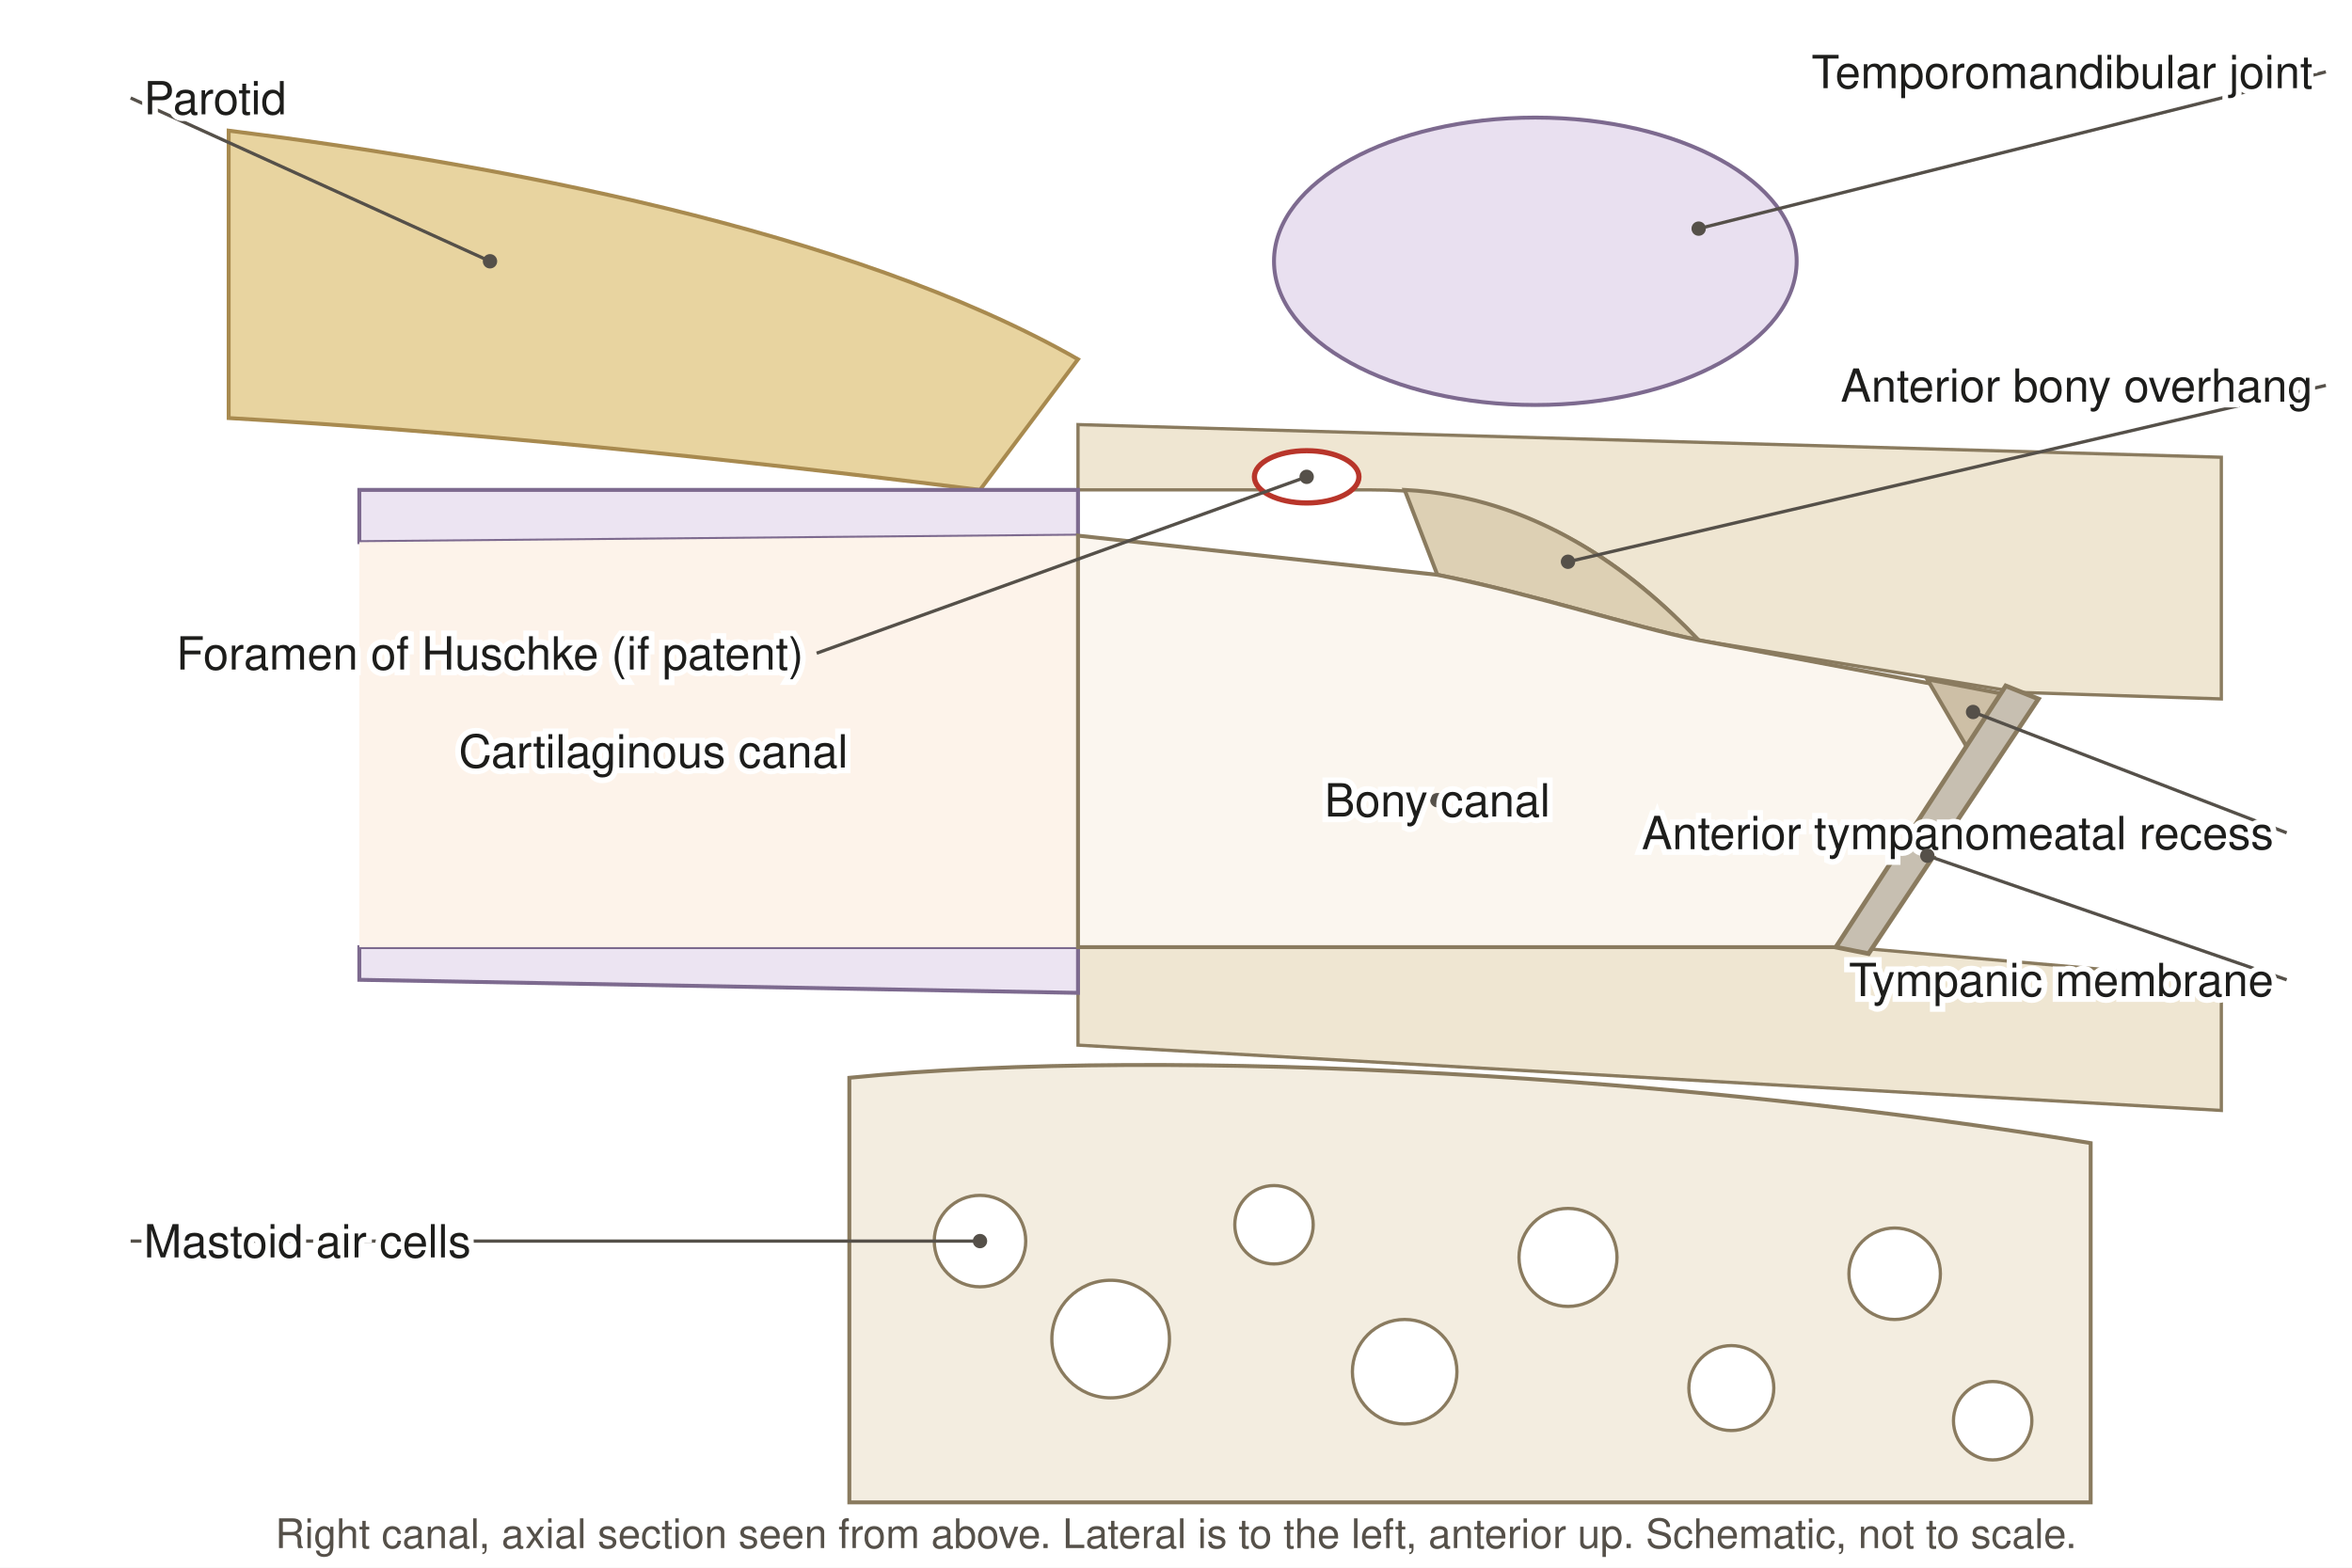
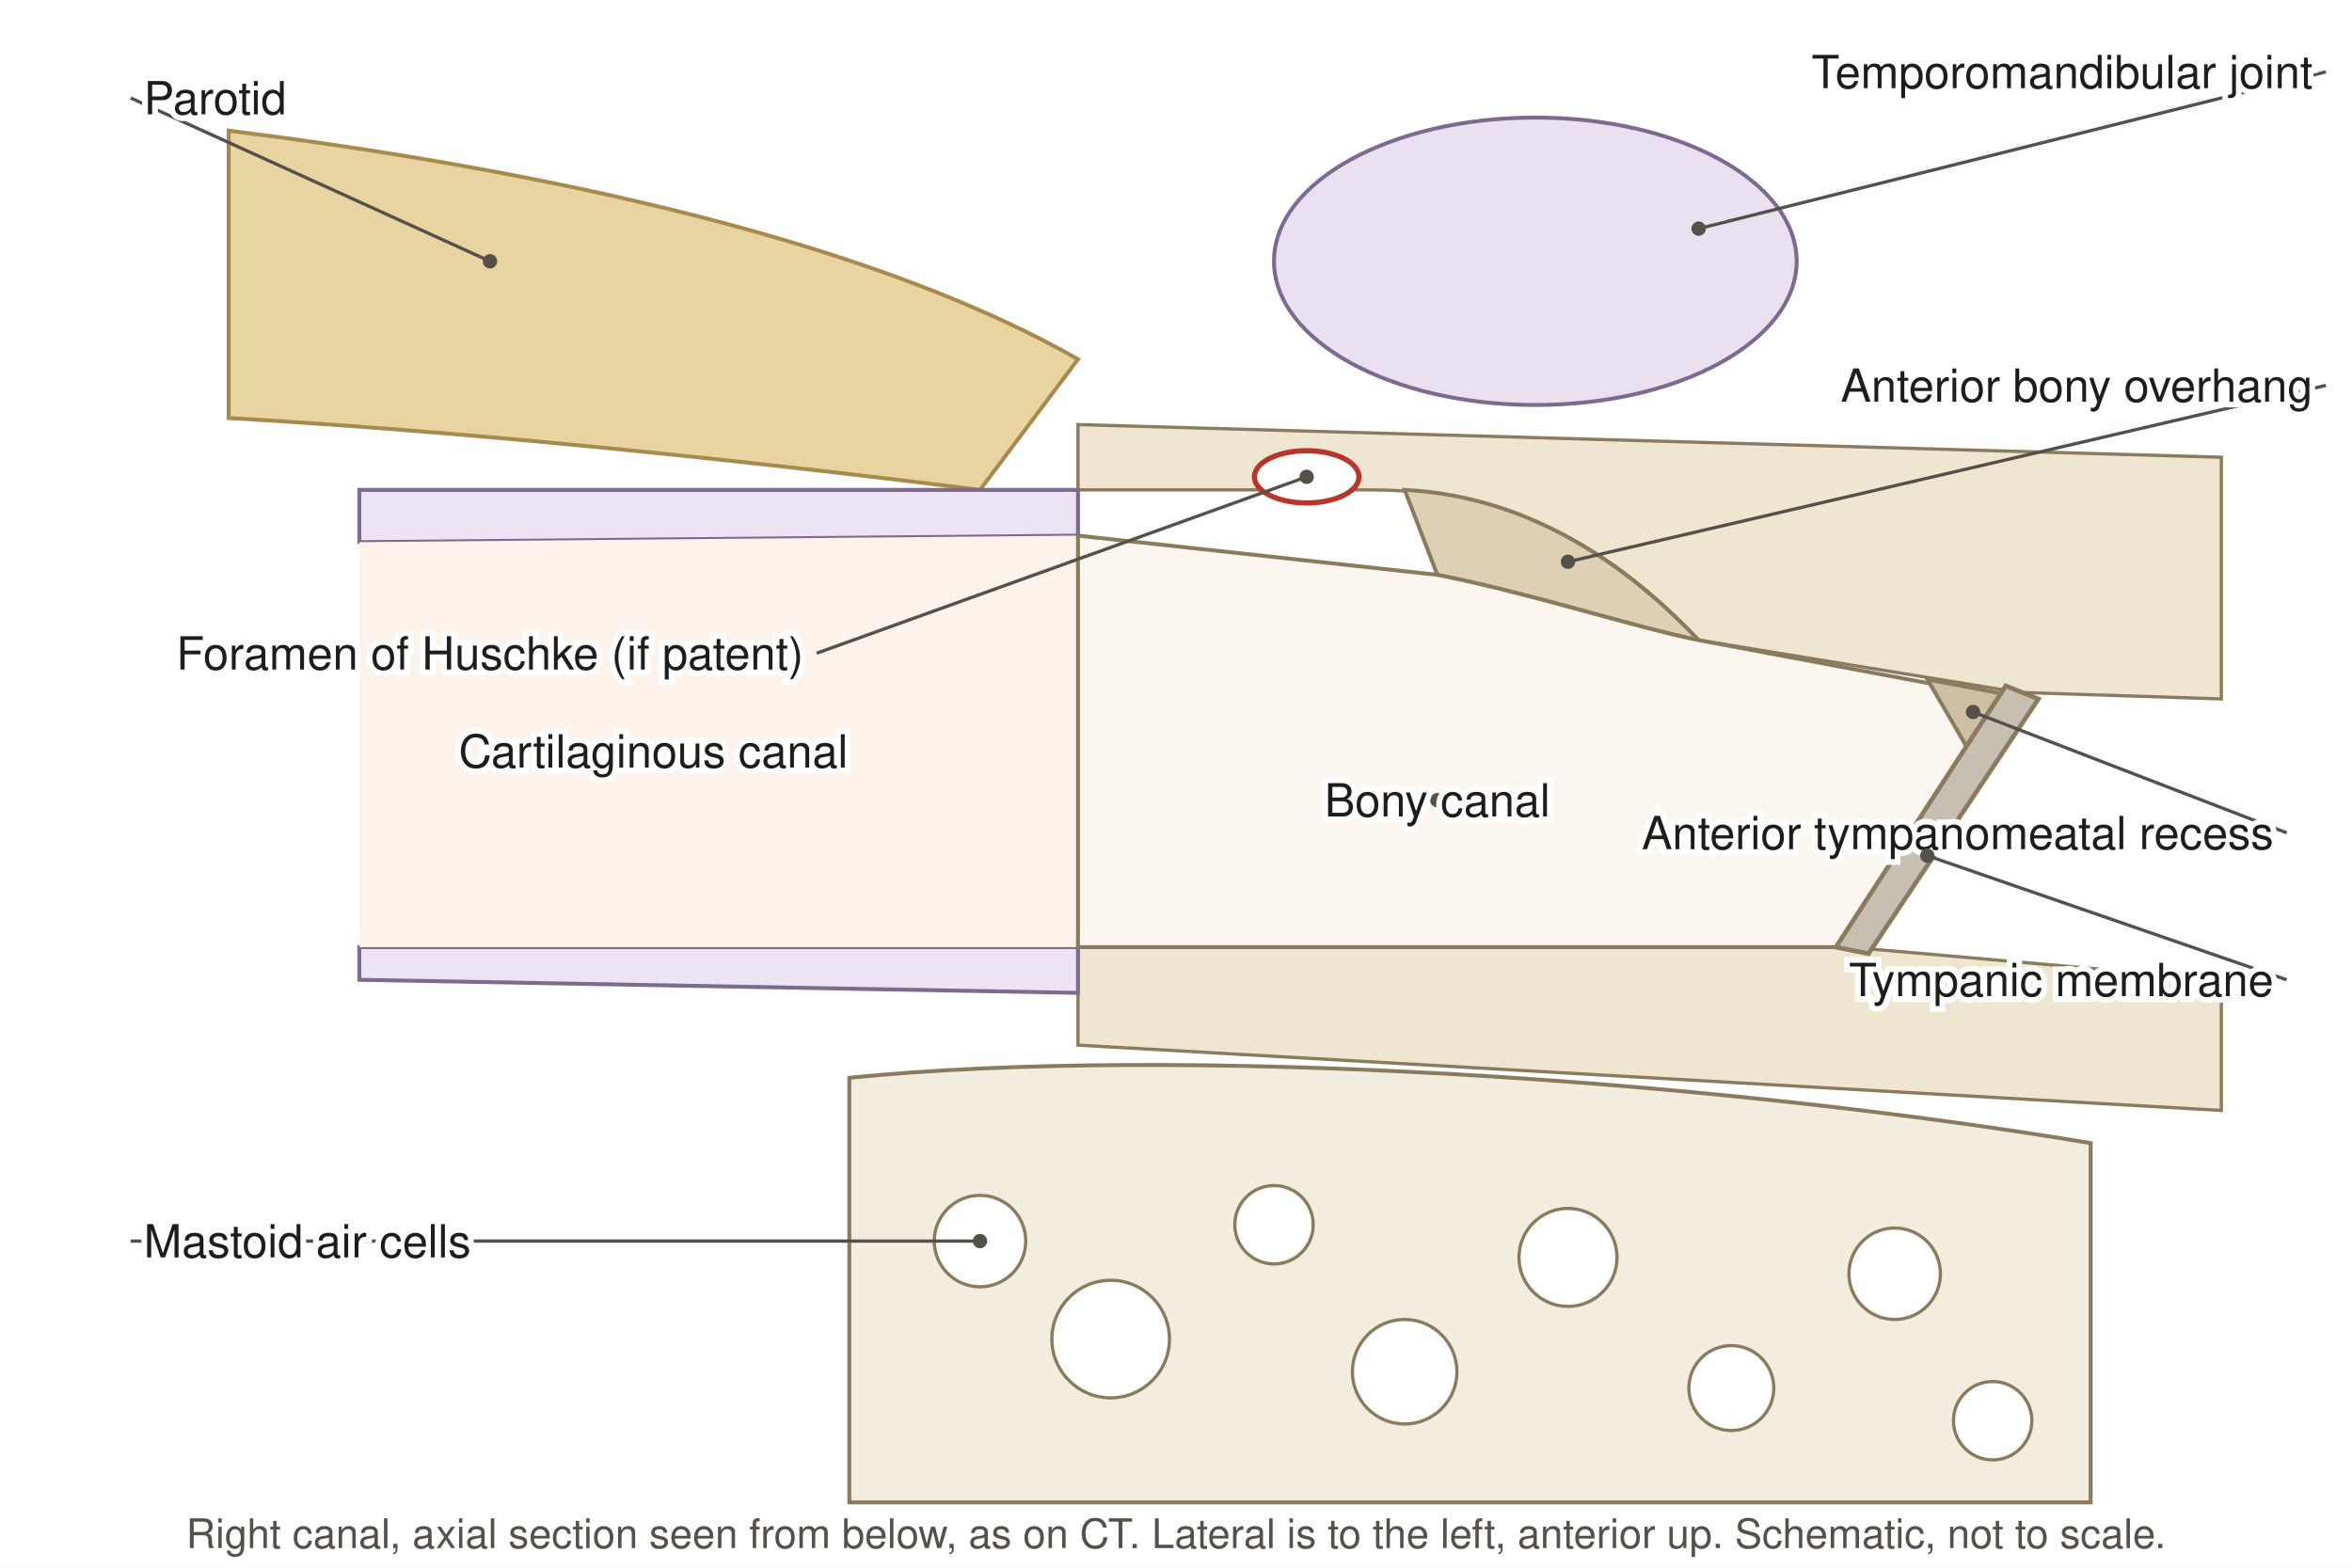
<svg xmlns="http://www.w3.org/2000/svg" viewBox="0 0 720 480" width="720" height="480" font-family="Helvetica, Arial, sans-serif" font-size="15" fill="#1d1d1b">
  <rect width="720" height="480" fill="#ffffff" />
  <g data-g="tmj" fill="#e9e0f0" stroke="#7d6a8f" stroke-width="1.2">
    <ellipse cx="470" cy="80" rx="80" ry="44" />
  </g>
  <g data-g="parotid" fill="#e8d4a0" stroke="#a88a4f" stroke-width="1.2">
    <path d="M 70 40 C 150 50 260 70 330 110 L 300 150 C 220 140 140 132 70 128 Z" />
  </g>
  <g data-g="mastoidcells" fill="#f3ede0" stroke="#8a7b5f" stroke-width="1.2">
    <path d="M 260 330 C 360 320 520 330 640 350 L 640 460 L 260 460 Z" />
  </g>
  <circle cx="300" cy="380" r="14" fill="#ffffff" stroke="#8a7b5f" pointer-events="none" />
  <circle cx="340" cy="410" r="18" fill="#ffffff" stroke="#8a7b5f" pointer-events="none" />
  <circle cx="390" cy="375" r="12" fill="#ffffff" stroke="#8a7b5f" pointer-events="none" />
  <circle cx="430" cy="420" r="16" fill="#ffffff" stroke="#8a7b5f" pointer-events="none" />
  <circle cx="480" cy="385" r="15" fill="#ffffff" stroke="#8a7b5f" pointer-events="none" />
  <circle cx="530" cy="425" r="13" fill="#ffffff" stroke="#8a7b5f" pointer-events="none" />
  <circle cx="580" cy="390" r="14" fill="#ffffff" stroke="#8a7b5f" pointer-events="none" />
  <circle cx="610" cy="435" r="12" fill="#ffffff" stroke="#8a7b5f" pointer-events="none" />
  <path d="M 330 150 L 420 150 C 470 150 500 175 520 196 L 618 212 L 680 214 L 680 140 L 330 130 Z" fill="#efe6d2" stroke="#8a7b5f" />
  <path d="M 330 290 L 566 290 L 680 300 L 680 340 L 330 320 Z" fill="#efe6d2" stroke="#8a7b5f" />
  <g data-g="overhang" fill="#ddd0b4" stroke="#8a7b5f" stroke-width="1.2">
    <path d="M 430 150 C 470 152 500 175 520 196 C 500 192 470 182 440 176 Z" />
  </g>
  <g data-g="eac-cart" fill="#ece4f2" stroke="#7d6a8f" stroke-width="1.2">
    <path d="M 110 150 L 330 150 L 330 164 L 110 166 Z M 110 290 L 330 290 L 330 304 L 110 300 Z" />
  </g>
  <path d="M 110 166 L 330 164 L 330 290 L 110 290 Z" fill="#fdf3ea" pointer-events="none" />
  <g data-g="eac-bony" fill="#fbf6ef" stroke="#8a7b5f" stroke-width="1.2">
    <path d="M 330 164 L 440 176 C 470 182 500 192 520 196 L 616 214 L 566 290 L 330 290 Z" />
  </g>
  <g data-g="atmr" fill="#cdbfa6" stroke="#8a7b5f" stroke-width="1.2">
    <path d="M 590 208 L 616 213 L 604 232 Z" />
  </g>
  <g data-g="tm" fill="#c7bfb1" stroke="#8a7b5f" stroke-width="1.4">
    <path d="M 614 210 L 624 214 L 572 292 L 562 290 Z" />
  </g>
  <g data-g="huschke" fill="#ffffff" stroke="#b8352a" stroke-width="1.6">
    <ellipse cx="400" cy="146" rx="16" ry="8" />
  </g>
  <g data-label="1">
    <line x1="150" y1="80" x2="40" y2="30" stroke="#555049" stroke-width="1" />
    <circle cx="150" cy="80" r="2.2" fill="#555049" />
    <text x="44" y="35" text-anchor="start" font-size="14" font-weight="normal" fill="#1d1d1b" stroke="#ffffff" stroke-width="3.5" paint-order="stroke">Parotid</text>
  </g>
  <g data-label="1">
    <line x1="520" y1="70" x2="712" y2="22" stroke="#555049" stroke-width="1" />
    <circle cx="520" cy="70" r="2.2" fill="#555049" />
    <text x="708" y="27" text-anchor="end" font-size="14" font-weight="normal" fill="#1d1d1b" stroke="#ffffff" stroke-width="3.5" paint-order="stroke">Temporomandibular joint</text>
  </g>
  <g data-label="1">
    <line x1="400" y1="146" x2="250" y2="200" stroke="#555049" stroke-width="1" />
    <circle cx="400" cy="146" r="2.2" fill="#555049" />
    <text x="246" y="205" text-anchor="end" font-size="14" font-weight="normal" fill="#1d1d1b" stroke="#ffffff" stroke-width="3.5" paint-order="stroke">Foramen of Huschke (if patent)</text>
  </g>
  <g data-label="1">
    <line x1="480" y1="172" x2="712" y2="118" stroke="#555049" stroke-width="1" />
    <circle cx="480" cy="172" r="2.2" fill="#555049" />
    <text x="708" y="123" text-anchor="end" font-size="14" font-weight="normal" fill="#1d1d1b" stroke="#ffffff" stroke-width="3.5" paint-order="stroke">Anterior bony overhang</text>
  </g>
  <g data-label="1">
    <line x1="604" y1="218" x2="700" y2="255" stroke="#555049" stroke-width="1" />
    <circle cx="604" cy="218" r="2.2" fill="#555049" />
    <text x="696" y="260" text-anchor="end" font-size="14" font-weight="normal" fill="#1d1d1b" stroke="#ffffff" stroke-width="3.5" paint-order="stroke">Anterior tympanomeatal recess</text>
  </g>
  <g data-label="1">
    <line x1="590" y1="262" x2="700" y2="300" stroke="#555049" stroke-width="1" />
    <circle cx="590" cy="262" r="2.2" fill="#555049" />
    <text x="696" y="305" text-anchor="end" font-size="14" font-weight="normal" fill="#1d1d1b" stroke="#ffffff" stroke-width="3.5" paint-order="stroke">Tympanic membrane</text>
  </g>
  <g data-label="1">
    <line x1="200" y1="230" x2="200" y2="230" stroke="#555049" stroke-width="1" />
    <circle cx="200" cy="230" r="2.2" fill="#555049" />
    <text x="200" y="235" text-anchor="middle" font-size="14" font-weight="normal" fill="#1d1d1b" stroke="#ffffff" stroke-width="3.5" paint-order="stroke">Cartilaginous canal</text>
  </g>
  <g data-label="1">
    <line x1="440" y1="245" x2="440" y2="245" stroke="#555049" stroke-width="1" />
    <circle cx="440" cy="245" r="2.2" fill="#555049" />
    <text x="440" y="250" text-anchor="middle" font-size="14" font-weight="normal" fill="#1d1d1b" stroke="#ffffff" stroke-width="3.5" paint-order="stroke">Bony canal</text>
  </g>
  <g data-label="1">
    <line x1="300" y1="380" x2="40" y2="380" stroke="#555049" stroke-width="1" />
    <circle cx="300" cy="380" r="2.2" fill="#555049" />
    <text x="44" y="385" text-anchor="start" font-size="14" font-weight="normal" fill="#1d1d1b" stroke="#ffffff" stroke-width="3.5" paint-order="stroke">Mastoid air cells</text>
  </g>
-   <text x="360" y="474" text-anchor="middle" font-size="12.5" font-weight="normal" fill="#555049">Right canal, axial section seen from above. Lateral is to the left, anterior up. Schematic, not to scale.</text>
+   <text x="360" y="474" text-anchor="middle" font-size="12.5" font-weight="normal" fill="#555049">Right canal, axial section seen from below, as on CT. Lateral is to the left, anterior up. Schematic, not to scale.</text>
</svg>
